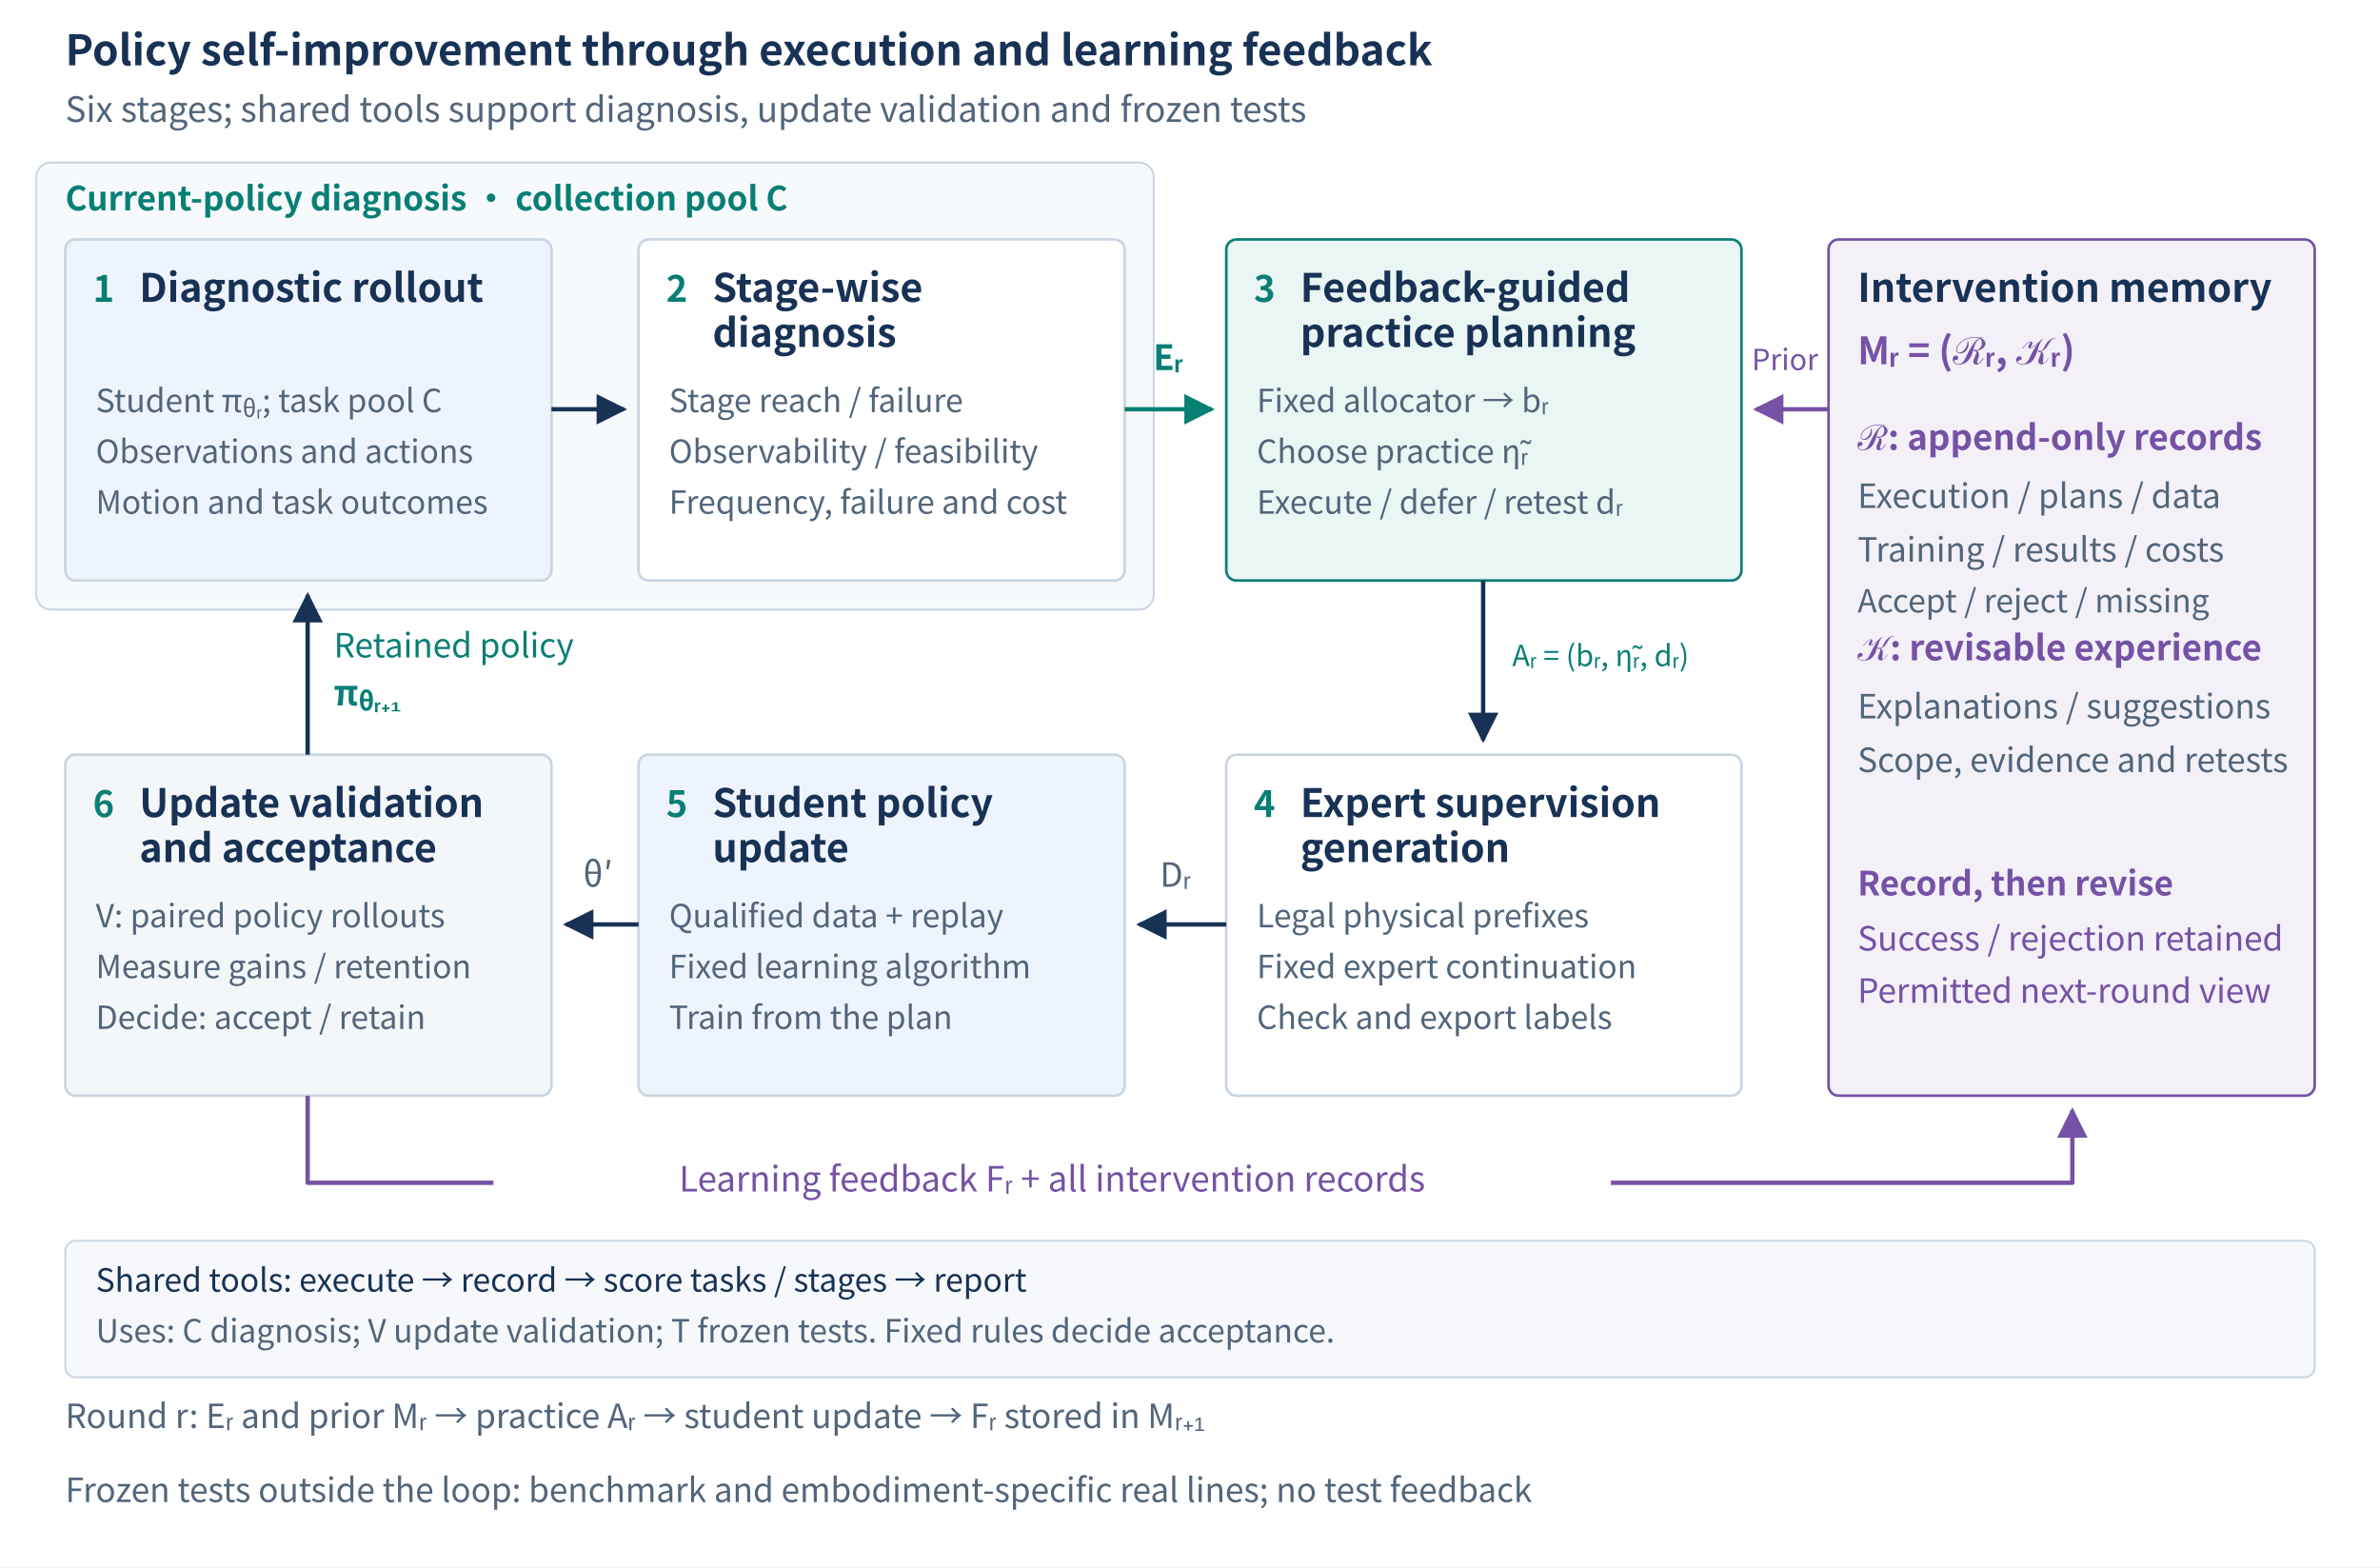
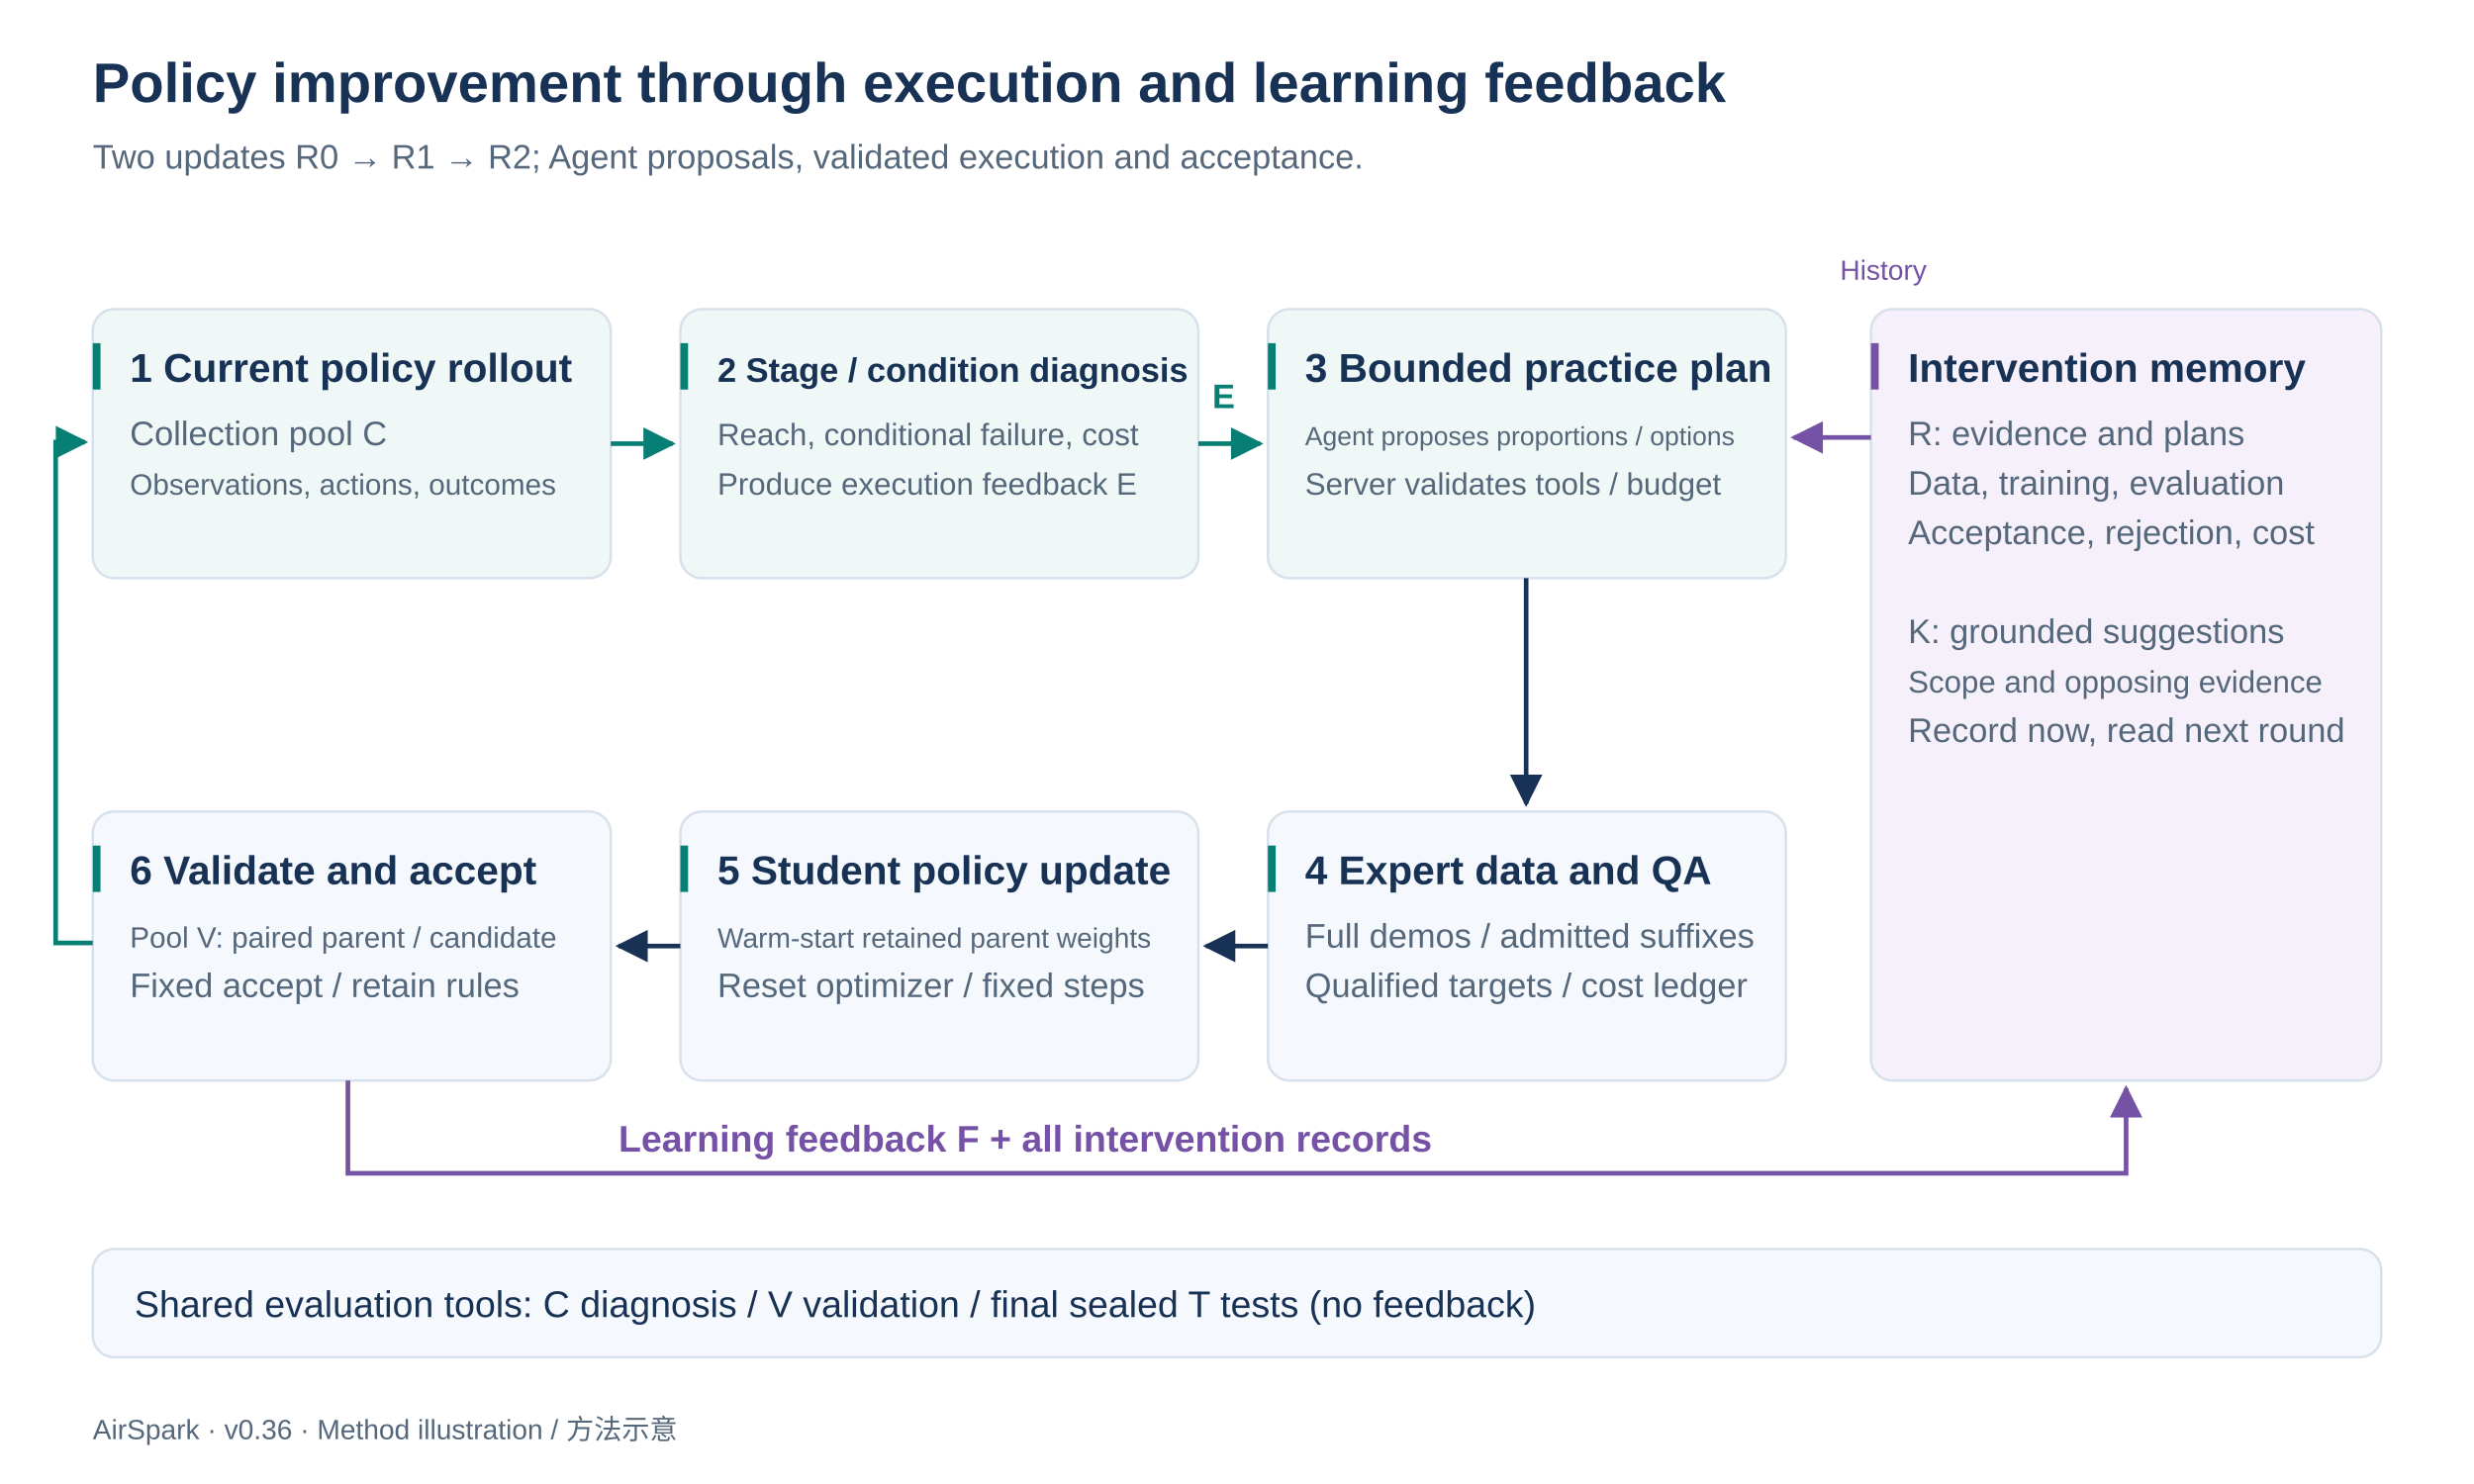
- <svg xmlns="http://www.w3.org/2000/svg" width="1640" height="1080" viewBox="0 0 1640 1080" role="img" aria-labelledby="title desc">
+ <svg xmlns="http://www.w3.org/2000/svg" width="1600" height="960" viewBox="0 0 1600 960" role="img">
  <defs>
-     <marker id="arrow-main" viewBox="0 0 10 10" refX="9" refY="5" markerWidth="7" markerHeight="7" orient="auto">
+     <marker id="navy" viewBox="0 0 10 10" refX="9" refY="5" markerWidth="7" markerHeight="7" orient="auto">
      <path d="M0 0 L10 5 L0 10 Z" fill="#183255" />
    </marker>
-     <marker id="arrow-exec" viewBox="0 0 10 10" refX="9" refY="5" markerWidth="7" markerHeight="7" orient="auto">
+     <marker id="teal" viewBox="0 0 10 10" refX="9" refY="5" markerWidth="7" markerHeight="7" orient="auto">
      <path d="M0 0 L10 5 L0 10 Z" fill="#087f75" />
    </marker>
-     <marker id="arrow-memory" viewBox="0 0 10 10" refX="9" refY="5" markerWidth="7" markerHeight="7" orient="auto">
+     <marker id="purple" viewBox="0 0 10 10" refX="9" refY="5" markerWidth="7" markerHeight="7" orient="auto">
      <path d="M0 0 L10 5 L0 10 Z" fill="#7552a5" />
    </marker>
  </defs>
-   <rect width="1640" height="1080" fill="white" />
-   <g font-family="Microsoft YaHei,Noto Sans CJK SC,Arial,sans-serif" fill="#183255">
-     <text x="45" y="45" font-size="29" font-weight="700" fill="#183255" text-anchor="start">Policy self-improvement through execution and learning feedback</text>
-     <text x="45" y="84" font-size="24" font-weight="400" fill="#52657b" text-anchor="start">Six stages; shared tools support diagnosis, update validation and frozen tests</text>
-     <rect x="25" y="112" width="770" height="308" rx="10" fill="#f7fafc" stroke="#c9d5e2" stroke-width="1.3" />
-     <text x="45" y="145" font-size="23" font-weight="600" fill="#087f75" text-anchor="start">Current-policy diagnosis · collection pool C</text>
-     <rect x="45" y="165" width="335" height="235" rx="7" fill="#eef4fd" stroke="#c9d5e2" stroke-width="1.8" />
-     <text x="64" y="208" font-size="25" font-weight="700" fill="#087f75" text-anchor="start">1</text>
-     <text x="96" y="208" font-size="27" font-weight="650" fill="#183255" text-anchor="start">Diagnostic rollout</text>
-     <text x="66" y="284" font-size="22" font-weight="400" fill="#52657b" text-anchor="start">Student π<tspan baseline-shift="sub" font-size="75%">θᵣ</tspan>; task pool C</text>
-     <text x="66" y="319" font-size="22" font-weight="400" fill="#52657b" text-anchor="start">Observations and actions</text>
-     <text x="66" y="354" font-size="22" font-weight="400" fill="#52657b" text-anchor="start">Motion and task outcomes</text>
-     <rect x="440" y="165" width="335" height="235" rx="7" fill="white" stroke="#c9d5e2" stroke-width="1.8" />
-     <text x="459" y="208" font-size="25" font-weight="700" fill="#087f75" text-anchor="start">2</text>
-     <text x="491" y="208" font-size="27" font-weight="650" fill="#183255" text-anchor="start">Stage-wise</text>
-     <text x="491" y="239" font-size="27" font-weight="650" fill="#183255" text-anchor="start">diagnosis</text>
-     <text x="461" y="284" font-size="22" font-weight="400" fill="#52657b" text-anchor="start">Stage reach / failure</text>
-     <text x="461" y="319" font-size="22" font-weight="400" fill="#52657b" text-anchor="start">Observability / feasibility</text>
-     <text x="461" y="354" font-size="22" font-weight="400" fill="#52657b" text-anchor="start">Frequency, failure and cost</text>
-     <rect x="845" y="165" width="355" height="235" rx="7" fill="#eaf6f3" stroke="#087f75" stroke-width="1.8" />
-     <text x="864" y="208" font-size="25" font-weight="700" fill="#087f75" text-anchor="start">3</text>
-     <text x="896" y="208" font-size="27" font-weight="650" fill="#183255" text-anchor="start">Feedback-guided</text>
-     <text x="896" y="239" font-size="27" font-weight="650" fill="#183255" text-anchor="start">practice planning</text>
-     <text x="866" y="284" font-size="22" font-weight="400" fill="#52657b" text-anchor="start">Fixed allocator → bᵣ</text>
-     <text x="866" y="319" font-size="22" font-weight="400" fill="#52657b" text-anchor="start">Choose practice η̃ᵣ</text>
-     <text x="866" y="354" font-size="22" font-weight="400" fill="#52657b" text-anchor="start">Execute / defer / retest dᵣ</text>
-     <rect x="845" y="520" width="355" height="235" rx="7" fill="white" stroke="#c9d5e2" stroke-width="1.8" />
-     <text x="864" y="563" font-size="25" font-weight="700" fill="#087f75" text-anchor="start">4</text>
-     <text x="896" y="563" font-size="27" font-weight="650" fill="#183255" text-anchor="start">Expert supervision</text>
-     <text x="896" y="594" font-size="27" font-weight="650" fill="#183255" text-anchor="start">generation</text>
-     <text x="866" y="639" font-size="22" font-weight="400" fill="#52657b" text-anchor="start">Legal physical prefixes</text>
-     <text x="866" y="674" font-size="22" font-weight="400" fill="#52657b" text-anchor="start">Fixed expert continuation</text>
-     <text x="866" y="709" font-size="22" font-weight="400" fill="#52657b" text-anchor="start">Check and export labels</text>
-     <rect x="440" y="520" width="335" height="235" rx="7" fill="#eef4fd" stroke="#c9d5e2" stroke-width="1.8" />
-     <text x="459" y="563" font-size="25" font-weight="700" fill="#087f75" text-anchor="start">5</text>
-     <text x="491" y="563" font-size="27" font-weight="650" fill="#183255" text-anchor="start">Student policy</text>
-     <text x="491" y="594" font-size="27" font-weight="650" fill="#183255" text-anchor="start">update</text>
-     <text x="461" y="639" font-size="22" font-weight="400" fill="#52657b" text-anchor="start">Qualified data + replay</text>
-     <text x="461" y="674" font-size="22" font-weight="400" fill="#52657b" text-anchor="start">Fixed learning algorithm</text>
-     <text x="461" y="709" font-size="22" font-weight="400" fill="#52657b" text-anchor="start">Train from the plan</text>
-     <rect x="45" y="520" width="335" height="235" rx="7" fill="#f4f7fa" stroke="#c9d5e2" stroke-width="1.8" />
-     <text x="64" y="563" font-size="25" font-weight="700" fill="#087f75" text-anchor="start">6</text>
-     <text x="96" y="563" font-size="27" font-weight="650" fill="#183255" text-anchor="start">Update validation</text>
-     <text x="96" y="594" font-size="27" font-weight="650" fill="#183255" text-anchor="start">and acceptance</text>
-     <text x="66" y="639" font-size="22" font-weight="400" fill="#52657b" text-anchor="start">V: paired policy rollouts</text>
-     <text x="66" y="674" font-size="22" font-weight="400" fill="#52657b" text-anchor="start">Measure gains / retention</text>
-     <text x="66" y="709" font-size="22" font-weight="400" fill="#52657b" text-anchor="start">Decide: accept / retain</text>
-     <path d="M380 282 H430" fill="none" stroke="#183255" stroke-width="3" stroke-linejoin="round" marker-end="url(#arrow-main)" />
-     <path d="M775 282 H835" fill="none" stroke="#087f75" stroke-width="3" stroke-linejoin="round" marker-end="url(#arrow-exec)" />
-     <text x="805" y="255" font-size="24" font-weight="600" fill="#087f75" text-anchor="middle">Eᵣ</text>
-     <path d="M1022 400 V510" fill="none" stroke="#183255" stroke-width="3" stroke-linejoin="round" marker-end="url(#arrow-main)" />
-     <text x="1042" y="459" font-size="20" font-weight="400" fill="#087f75" text-anchor="start">Aᵣ = (bᵣ, η̃ᵣ, dᵣ)</text>
-     <path d="M845 637 H785" fill="none" stroke="#183255" stroke-width="3" stroke-linejoin="round" marker-end="url(#arrow-main)" />
-     <text x="810" y="611" font-size="23" font-weight="400" fill="#52657b" text-anchor="middle">Dᵣ</text>
-     <path d="M440 637 H390" fill="none" stroke="#183255" stroke-width="3" stroke-linejoin="round" marker-end="url(#arrow-main)" />
-     <text x="412" y="611" font-size="24" font-weight="400" fill="#52657b" text-anchor="middle">θ′</text>
-     <path d="M212 520 V410" fill="none" stroke="#183255" stroke-width="3" stroke-linejoin="round" marker-end="url(#arrow-main)" />
-     <text x="230" y="453" font-size="23" font-weight="400" fill="#087f75" text-anchor="start">Retained policy</text>
-     <text x="230" y="486" font-size="24" font-weight="600" fill="#087f75" text-anchor="start">π<tspan baseline-shift="sub" font-size="75%">θᵣ₊₁</tspan>
-     </text>
-     <rect x="1260" y="165" width="335" height="590" rx="7" fill="#f3f0f8" stroke="#7552a5" stroke-width="1.8" />
-     <text x="1280" y="208" font-size="27" font-weight="650" fill="#183255" text-anchor="start">Intervention memory</text>
-     <text x="1280" y="251" font-size="26" font-weight="600" fill="#7552a5" text-anchor="start">Mᵣ = (ℛᵣ, 𝒦ᵣ)</text>
-     <text x="1280" y="310" font-size="24" font-weight="600" fill="#7552a5" text-anchor="start">ℛ: append-only records</text>
-     <text x="1280" y="350" font-size="23" font-weight="400" fill="#52657b" text-anchor="start">Execution / plans / data</text>
-     <text x="1280" y="387" font-size="23" font-weight="400" fill="#52657b" text-anchor="start">Training / results / costs</text>
-     <text x="1280" y="422" font-size="22" font-weight="400" fill="#52657b" text-anchor="start">Accept / reject / missing</text>
-     <text x="1280" y="455" font-size="24" font-weight="600" fill="#7552a5" text-anchor="start">𝒦: revisable experience</text>
-     <text x="1280" y="495" font-size="23" font-weight="400" fill="#52657b" text-anchor="start">Explanations / suggestions</text>
-     <text x="1280" y="532" font-size="23" font-weight="400" fill="#52657b" text-anchor="start">Scope, evidence and retests</text>
-     <text x="1280" y="617" font-size="23" font-weight="600" fill="#7552a5" text-anchor="start">Record, then revise</text>
-     <text x="1280" y="655" font-size="23" font-weight="400" fill="#7552a5" text-anchor="start">Success / rejection retained</text>
-     <text x="1280" y="691" font-size="23" font-weight="400" fill="#7552a5" text-anchor="start">Permitted next-round view</text>
-     <path d="M1260 282 H1210" fill="none" stroke="#7552a5" stroke-width="3" stroke-linejoin="round" marker-end="url(#arrow-memory)" />
-     <text x="1230" y="255" font-size="20" font-weight="400" fill="#7552a5" text-anchor="middle">Prior</text>
-     <path d="M212 755 V815 H1428 V765" fill="none" stroke="#7552a5" stroke-width="3" stroke-linejoin="round" marker-end="url(#arrow-memory)" />
-     <rect x="340" y="790" width="770" height="45" fill="white" />
-     <text x="725" y="821" font-size="24" font-weight="500" fill="#7552a5" text-anchor="middle">Learning feedback Fᵣ + all intervention records</text>
-     <rect x="45" y="855" width="1550" height="94" rx="7" fill="#f6f8fb" stroke="#c9d5e2" stroke-width="1.3" />
-     <text x="66" y="890" font-size="22" font-weight="500" fill="#183255" text-anchor="start">Shared tools: execute → record → score tasks / stages → report</text>
-     <text x="66" y="925" font-size="22" font-weight="400" fill="#52657b" text-anchor="start">Uses: C diagnosis; V update validation; T frozen tests. Fixed rules decide acceptance.</text>
-     <text x="45" y="984" font-size="23" font-weight="400" fill="#52657b" text-anchor="start">Round r: Eᵣ and prior Mᵣ → practice Aᵣ → student update → Fᵣ stored in Mᵣ₊₁</text>
-     <text x="45" y="1035" font-size="23" font-weight="400" fill="#52657b" text-anchor="start">Frozen tests outside the loop: benchmark and embodiment-specific real lines; no test feedback</text>
-   </g>
+   <rect width="1600" height="960" fill="white" />
+   <text x="60" y="66" fill="#183255" font-size="36" font-weight="700" font-family="Arial,Microsoft YaHei,Noto Sans CJK SC,sans-serif">Policy improvement through execution and learning feedback</text>
+   <text x="60" y="109" fill="#55677b" font-size="22" font-weight="400" font-family="Arial,Microsoft YaHei,Noto Sans CJK SC,sans-serif">Two updates R0 → R1 → R2; Agent proposals, validated execution and acceptance.</text>
+   <rect x="60" y="200" width="335" height="174" rx="14" fill="#eff8f6" stroke="#d7e1ec" stroke-width="1.6" />
+   <rect x="60" y="222" width="5" height="30" fill="#087f75" />
+   <text x="84" y="247" fill="#183255" font-size="26" font-weight="700" font-family="Arial,Microsoft YaHei,Noto Sans CJK SC,sans-serif">1  Current policy rollout</text>
+   <text x="84" y="288" fill="#55677b" font-size="22" font-weight="400" font-family="Arial,Microsoft YaHei,Noto Sans CJK SC,sans-serif">Collection pool C</text>
+   <text x="84" y="320" fill="#55677b" font-size="19" font-weight="400" font-family="Arial,Microsoft YaHei,Noto Sans CJK SC,sans-serif">Observations, actions, outcomes</text>
+   <rect x="440" y="200" width="335" height="174" rx="14" fill="#eff8f6" stroke="#d7e1ec" stroke-width="1.6" />
+   <rect x="440" y="222" width="5" height="30" fill="#087f75" />
+   <text x="464" y="247" fill="#183255" font-size="22" font-weight="700" font-family="Arial,Microsoft YaHei,Noto Sans CJK SC,sans-serif">2  Stage / condition diagnosis</text>
+   <text x="464" y="288" fill="#55677b" font-size="20" font-weight="400" font-family="Arial,Microsoft YaHei,Noto Sans CJK SC,sans-serif">Reach, conditional failure, cost</text>
+   <text x="464" y="320" fill="#55677b" font-size="20" font-weight="400" font-family="Arial,Microsoft YaHei,Noto Sans CJK SC,sans-serif">Produce execution feedback E</text>
+   <rect x="820" y="200" width="335" height="174" rx="14" fill="#eff8f6" stroke="#d7e1ec" stroke-width="1.6" />
+   <rect x="820" y="222" width="5" height="30" fill="#087f75" />
+   <text x="844" y="247" fill="#183255" font-size="26" font-weight="700" font-family="Arial,Microsoft YaHei,Noto Sans CJK SC,sans-serif">3  Bounded practice plan</text>
+   <text x="844" y="288" fill="#55677b" font-size="17" font-weight="400" font-family="Arial,Microsoft YaHei,Noto Sans CJK SC,sans-serif">Agent proposes proportions / options</text>
+   <text x="844" y="320" fill="#55677b" font-size="20" font-weight="400" font-family="Arial,Microsoft YaHei,Noto Sans CJK SC,sans-serif">Server validates tools / budget</text>
+   <path d="M395 287 L435 287" fill="none" stroke="#087f75" stroke-width="3" marker-end="url(#teal)" />
+   <path d="M775 287 L815 287" fill="none" stroke="#087f75" stroke-width="3" marker-end="url(#teal)" />
+   <text x="784" y="264" fill="#087f75" font-size="22" font-weight="700" font-family="Arial,Microsoft YaHei,Noto Sans CJK SC,sans-serif">E</text>
+   <rect x="820" y="525" width="335" height="174" rx="14" fill="#f5f8fc" stroke="#d7e1ec" stroke-width="1.6" />
+   <rect x="820" y="547" width="5" height="30" fill="#087f75" />
+   <text x="844" y="572" fill="#183255" font-size="26" font-weight="700" font-family="Arial,Microsoft YaHei,Noto Sans CJK SC,sans-serif">4  Expert data and QA</text>
+   <text x="844" y="613" fill="#55677b" font-size="22" font-weight="400" font-family="Arial,Microsoft YaHei,Noto Sans CJK SC,sans-serif">Full demos / admitted suffixes</text>
+   <text x="844" y="645" fill="#55677b" font-size="22" font-weight="400" font-family="Arial,Microsoft YaHei,Noto Sans CJK SC,sans-serif">Qualified targets / cost ledger</text>
+   <rect x="440" y="525" width="335" height="174" rx="14" fill="#f5f8fc" stroke="#d7e1ec" stroke-width="1.6" />
+   <rect x="440" y="547" width="5" height="30" fill="#087f75" />
+   <text x="464" y="572" fill="#183255" font-size="26" font-weight="700" font-family="Arial,Microsoft YaHei,Noto Sans CJK SC,sans-serif">5  Student policy update</text>
+   <text x="464" y="613" fill="#55677b" font-size="18" font-weight="400" font-family="Arial,Microsoft YaHei,Noto Sans CJK SC,sans-serif">Warm-start retained parent weights</text>
+   <text x="464" y="645" fill="#55677b" font-size="22" font-weight="400" font-family="Arial,Microsoft YaHei,Noto Sans CJK SC,sans-serif">Reset optimizer / fixed steps</text>
+   <rect x="60" y="525" width="335" height="174" rx="14" fill="#f5f8fc" stroke="#d7e1ec" stroke-width="1.6" />
+   <rect x="60" y="547" width="5" height="30" fill="#087f75" />
+   <text x="84" y="572" fill="#183255" font-size="26" font-weight="700" font-family="Arial,Microsoft YaHei,Noto Sans CJK SC,sans-serif">6  Validate and accept</text>
+   <text x="84" y="613" fill="#55677b" font-size="19" font-weight="400" font-family="Arial,Microsoft YaHei,Noto Sans CJK SC,sans-serif">Pool V: paired parent / candidate</text>
+   <text x="84" y="645" fill="#55677b" font-size="22" font-weight="400" font-family="Arial,Microsoft YaHei,Noto Sans CJK SC,sans-serif">Fixed accept / retain rules</text>
+   <path d="M987 374 L987 520" fill="none" stroke="#183255" stroke-width="3" marker-end="url(#navy)" />
+   <path d="M820 612 L780 612" fill="none" stroke="#183255" stroke-width="3" marker-end="url(#navy)" />
+   <path d="M440 612 L400 612" fill="none" stroke="#183255" stroke-width="3" marker-end="url(#navy)" />
+   <path d="M60 610 L36 610 L36 286 L55 286" fill="none" stroke="#087f75" stroke-width="3" marker-end="url(#teal)" />
+   <rect x="1210" y="200" width="330" height="499" rx="14" fill="#f5f0fa" stroke="#d7e1ec" stroke-width="1.6" />
+   <rect x="1210" y="222" width="5" height="30" fill="#7552a5" />
+   <text x="1234" y="247" fill="#183255" font-size="26" font-weight="700" font-family="Arial,Microsoft YaHei,Noto Sans CJK SC,sans-serif">Intervention memory</text>
+   <text x="1234" y="288" fill="#55677b" font-size="22" font-weight="400" font-family="Arial,Microsoft YaHei,Noto Sans CJK SC,sans-serif">R: evidence and plans</text>
+   <text x="1234" y="320" fill="#55677b" font-size="22" font-weight="400" font-family="Arial,Microsoft YaHei,Noto Sans CJK SC,sans-serif">Data, training, evaluation</text>
+   <text x="1234" y="352" fill="#55677b" font-size="22" font-weight="400" font-family="Arial,Microsoft YaHei,Noto Sans CJK SC,sans-serif">Acceptance, rejection, cost</text>
+   <text x="1234" y="384" fill="#55677b" font-size="22" font-weight="400" font-family="Arial,Microsoft YaHei,Noto Sans CJK SC,sans-serif"> </text>
+   <text x="1234" y="416" fill="#55677b" font-size="22" font-weight="400" font-family="Arial,Microsoft YaHei,Noto Sans CJK SC,sans-serif">K: grounded suggestions</text>
+   <text x="1234" y="448" fill="#55677b" font-size="20" font-weight="400" font-family="Arial,Microsoft YaHei,Noto Sans CJK SC,sans-serif">Scope and opposing evidence</text>
+   <text x="1234" y="480" fill="#55677b" font-size="22" font-weight="400" font-family="Arial,Microsoft YaHei,Noto Sans CJK SC,sans-serif">Record now, read next round</text>
+   <path d="M1210 283 L1160 283" fill="none" stroke="#7552a5" stroke-width="3" marker-end="url(#purple)" />
+   <text x="1190" y="181" fill="#7552a5" font-size="18" font-weight="400" font-family="Arial,Microsoft YaHei,Noto Sans CJK SC,sans-serif">History</text>
+   <path d="M225 699 L225 759 L1375 759 L1375 704" fill="none" stroke="#7552a5" stroke-width="3" marker-end="url(#purple)" />
+   <text x="400" y="745" fill="#7552a5" font-size="24" font-weight="700" font-family="Arial,Microsoft YaHei,Noto Sans CJK SC,sans-serif">Learning feedback F + all intervention records</text>
+   <rect x="60" y="808" width="1480" height="70" rx="14" fill="#f5f8fc" stroke="#d7e1ec" stroke-width="1.6" />
+   <text x="87" y="852" fill="#183255" font-size="24" font-weight="400" font-family="Arial,Microsoft YaHei,Noto Sans CJK SC,sans-serif">Shared evaluation tools: C diagnosis / V validation / final sealed T tests (no feedback)</text>
+   <text x="60" y="931" fill="#55677b" font-size="18" font-weight="400" font-family="Arial,Microsoft YaHei,Noto Sans CJK SC,sans-serif">AirSpark  ·  v0.36  ·  Method illustration / 方法示意</text>
</svg>
